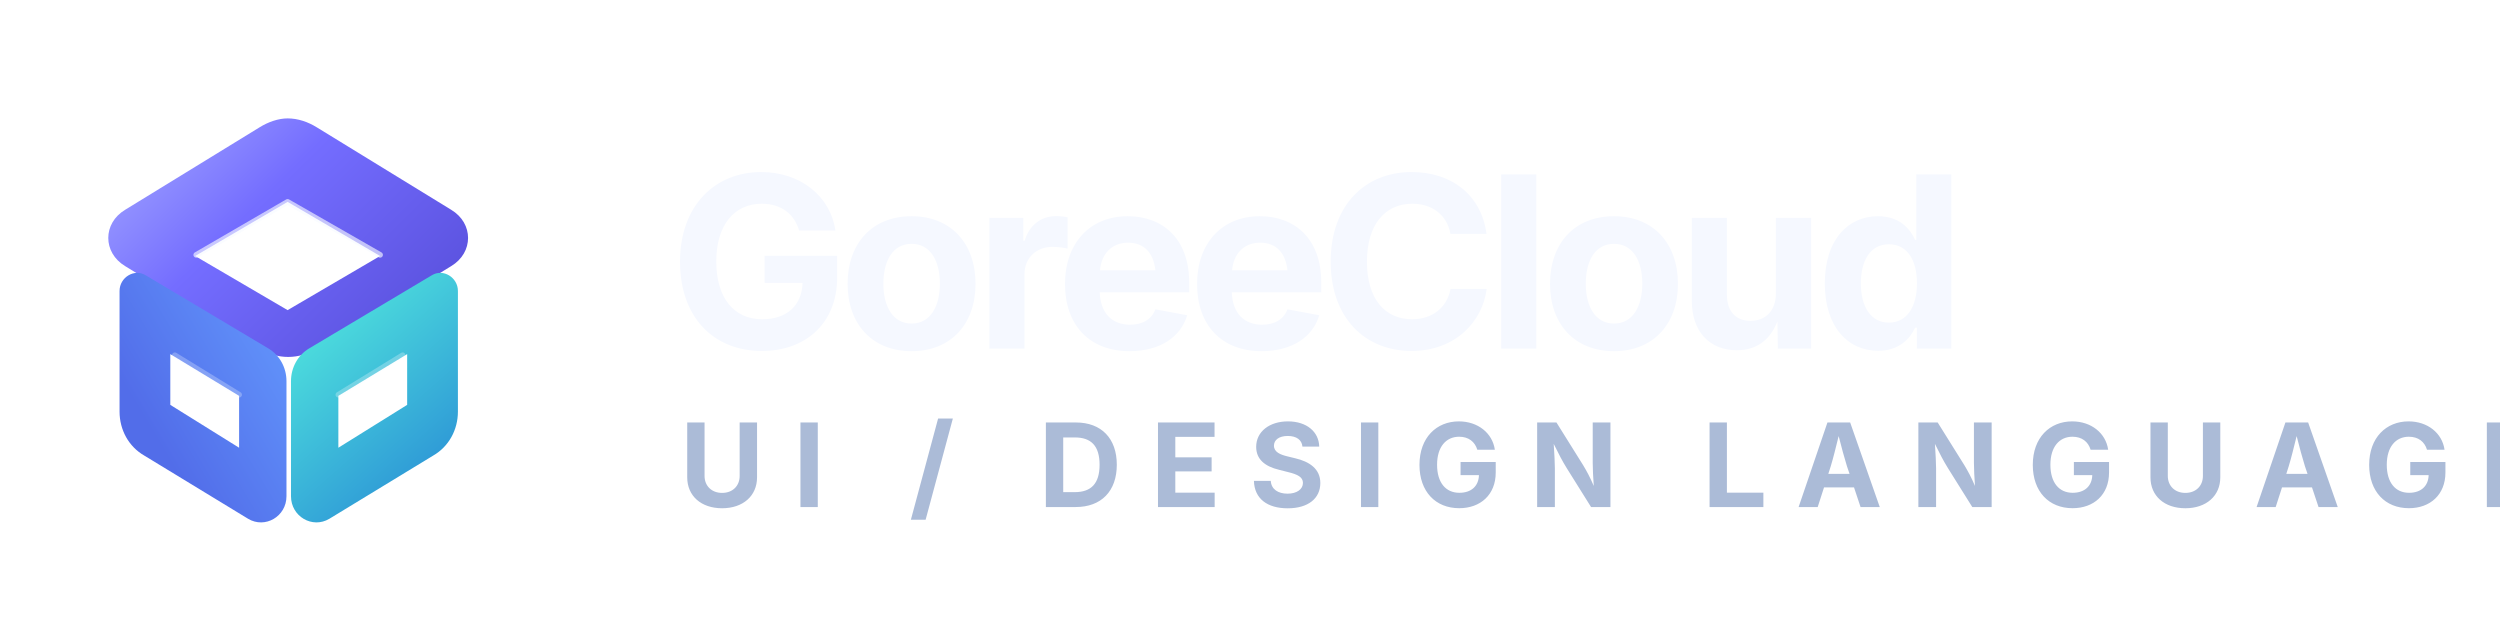
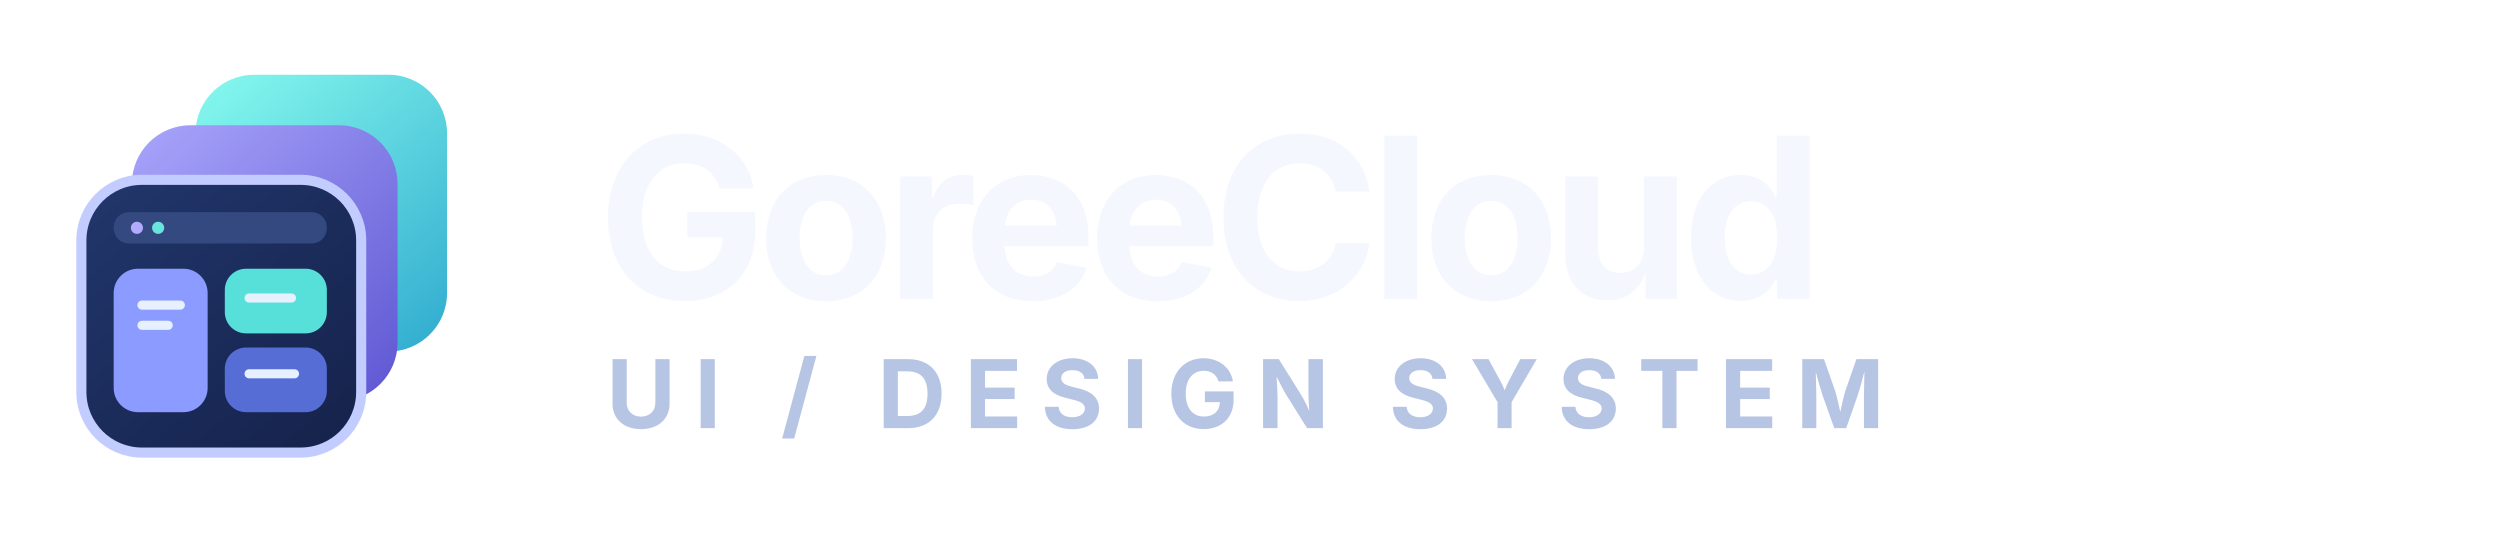
- <svg xmlns="http://www.w3.org/2000/svg" viewBox="0 0 710 180" role="img" aria-labelledby="title desc">
-   <svg x="0" y="8" width="164" height="164" viewBox="0 0 512 512">
+ <svg xmlns="http://www.w3.org/2000/svg" viewBox="0 0 870 190" role="img" aria-labelledby="title desc">
+   <svg x="3" y="0" width="180" height="180" viewBox="0 0 512 512">
    <defs>
-       <linearGradient id="violet" x1="84" y1="84" x2="382" y2="386" gradientUnits="userSpaceOnUse">
-         <stop stop-color="#A9AEFF" />
-         <stop offset=".36" stop-color="#746DFF" />
-         <stop offset="1" stop-color="#4D43CD" />
+       <linearGradient id="gcui-lagoon" x1="170" y1="60" x2="440" y2="380" gradientUnits="userSpaceOnUse">
+         <stop stop-color="#8CFFF0" />
+         <stop offset="1" stop-color="#28A4CC" />
      </linearGradient>
-       <linearGradient id="cyan" x1="156" y1="122" x2="414" y2="416" gradientUnits="userSpaceOnUse">
-         <stop stop-color="#99FFF0" />
-         <stop offset=".45" stop-color="#4FE3DD" />
-         <stop offset="1" stop-color="#2789D5" />
+       <linearGradient id="gcui-iris" x1="96" y1="100" x2="400" y2="420" gradientUnits="userSpaceOnUse">
+         <stop stop-color="#B0ADFF" />
+         <stop offset="1" stop-color="#5850CF" />
      </linearGradient>
-       <linearGradient id="blue" x1="94" y1="290" x2="378" y2="120" gradientUnits="userSpaceOnUse">
-         <stop stop-color="#526DE9" />
-         <stop offset=".52" stop-color="#649BFE" />
-         <stop offset="1" stop-color="#B9DAFF" />
+       <linearGradient id="gcui-tile" x1="40" y1="130" x2="355" y2="500" gradientUnits="userSpaceOnUse">
+         <stop stop-color="#243A72" />
+         <stop offset="1" stop-color="#131F46" />
      </linearGradient>
    </defs>
-     <g stroke-linejoin="round" stroke-linecap="round">
-       <path d="M255 80c9 0 18 3 26 8l119 73c20 12 20 38 0 50l-119 73c-16 10-35 10-51 0l-119-73c-20-12-20-38 0-50l119-73c8-5 17-8 25-8Zm0 74-82 48 82 48 82-48-82-48Z" fill="url(#violet)" fill-rule="evenodd" />
-       <path d="M106 233c0-12 13-20 23-14l109 65c10 6 16 17 16 29v102c0 18-19 29-34 20l-92-56c-14-8-22-23-22-39V233Zm45 56v45l61 38v-46l-61-37Z" fill="url(#blue)" fill-rule="evenodd" />
-       <path d="M406 233c0-12-13-20-23-14l-109 65c-10 6-16 17-16 29v102c0 18 19 29 34 20l92-56c14-8 22-23 22-39V233Zm-45 56-61 37v46l61-38v-45Z" fill="url(#cyan)" fill-rule="evenodd" />
-       <path d="m174 201 81-47 82 47" fill="none" stroke="#F7FAFF" stroke-opacity=".64" stroke-width="5" />
-       <path d="m155 290 57 35M357 290l-57 35" fill="none" stroke="#F7FAFF" stroke-opacity=".28" stroke-width="5" />
+     <g stroke-linejoin="round">
+       <rect x="185" y="74" width="249" height="274" rx="58" fill="url(#gcui-lagoon)" />
+       <rect x="122" y="124" width="263" height="273" rx="58" fill="url(#gcui-iris)" />
+       <rect x="72" y="178" width="277" height="270" rx="60" fill="url(#gcui-tile)" stroke="#C3CCFF" stroke-width="10" />
+       <rect x="104" y="210" width="211" height="31" rx="15" fill="#344980" />
+       <circle cx="127" cy="225.5" r="6" fill="#B4ABFF" />
+       <circle cx="148" cy="225.5" r="6" fill="#68E4DC" />
+       <rect x="104" y="266" width="93" height="142" rx="24" fill="#8C9BFF" />
+       <rect x="214" y="266" width="101" height="64" rx="21" fill="#57E0D9" />
+       <rect x="214" y="344" width="101" height="64" rx="21" fill="#556DD5" />
+       <path d="M132 302h38M132 322h26M238 295h42M238 370h45" fill="none" stroke="#E7F0FF" stroke-width="9" stroke-linecap="round" />
    </g>
  </svg>
-   <text x="190" y="99" font-family="system-ui,-apple-system,Segoe UI,sans-serif" font-weight="750" font-size="68" letter-spacing="-3" fill="#F5F8FF">GoreeCloud</text>
-   <text x="193" y="144" font-family="system-ui,-apple-system,Segoe UI,sans-serif" font-weight="700" font-size="33" letter-spacing="8" fill="#ABBBD7">UI / DESIGN LANGUAGE</text>
+   <g font-family="system-ui,-apple-system,Segoe UI,sans-serif">
+     <text x="208" y="104" font-size="78" font-weight="750" letter-spacing="-3" fill="#F5F7FF">GoreeCloud</text>
+     <text x="211" y="149" font-size="33" font-weight="720" letter-spacing="6.5" fill="#B6C5E4">UI / DESIGN SYSTEM</text>
+   </g>
</svg>
